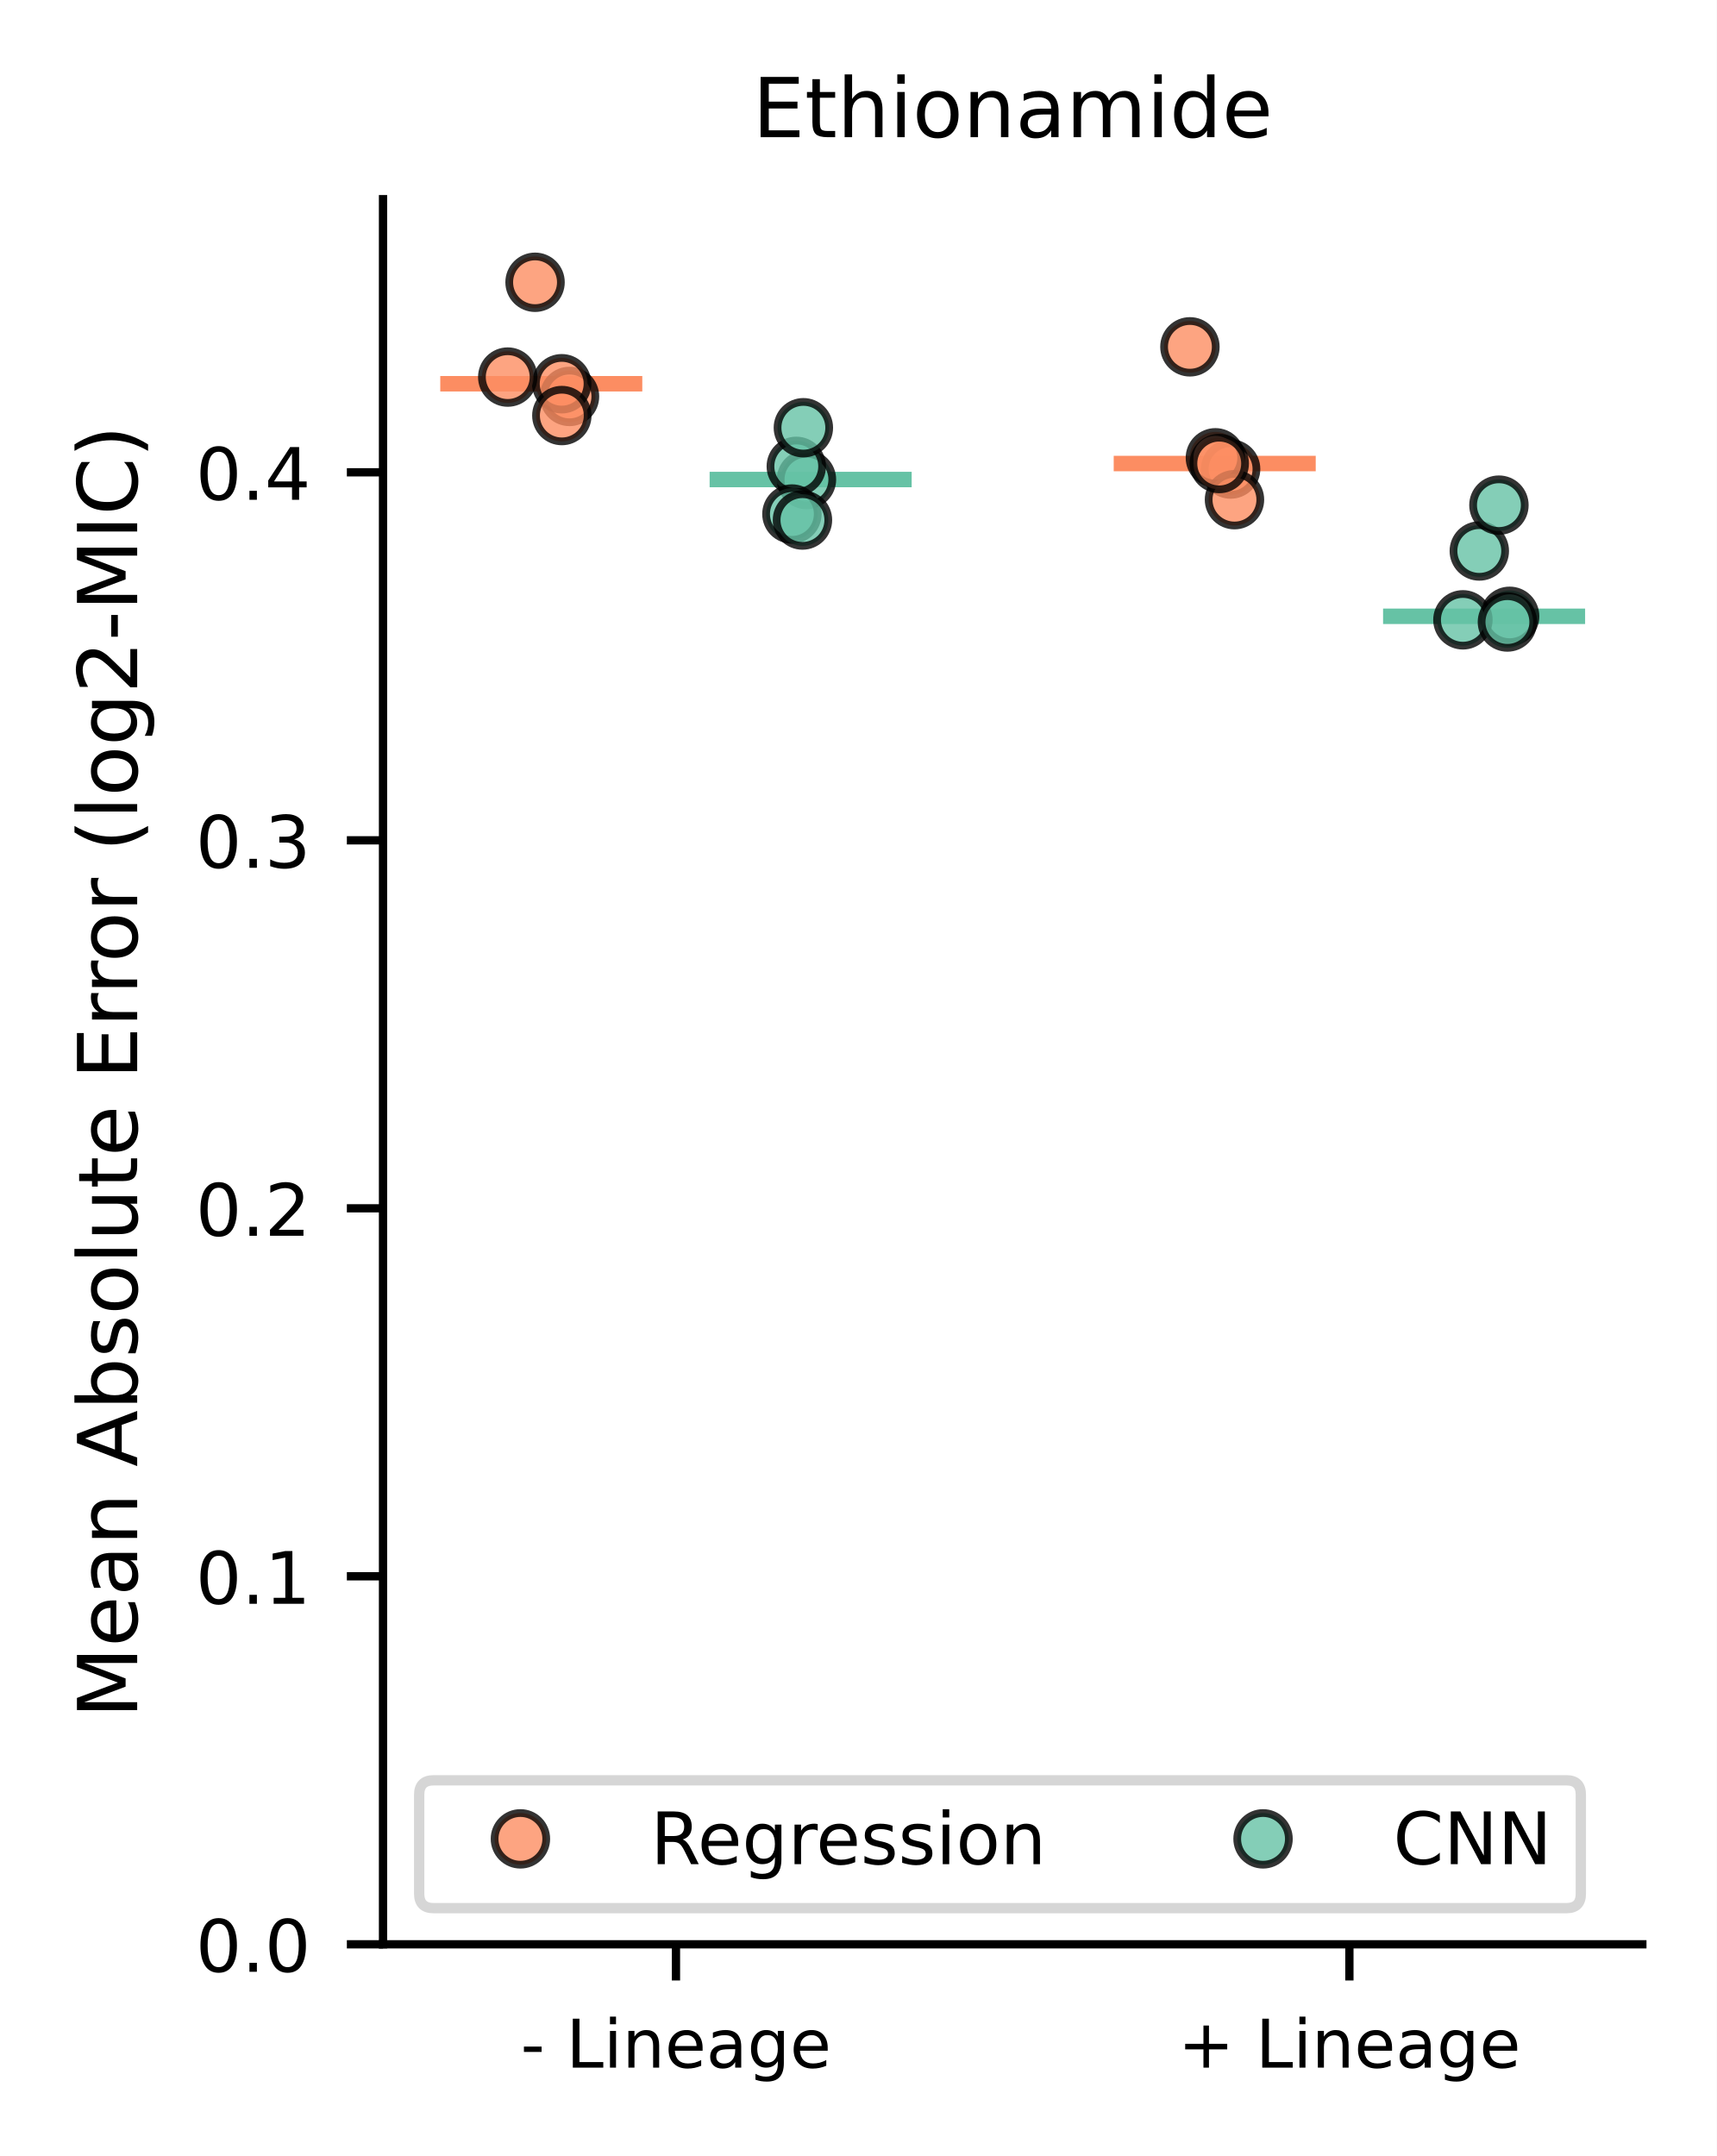
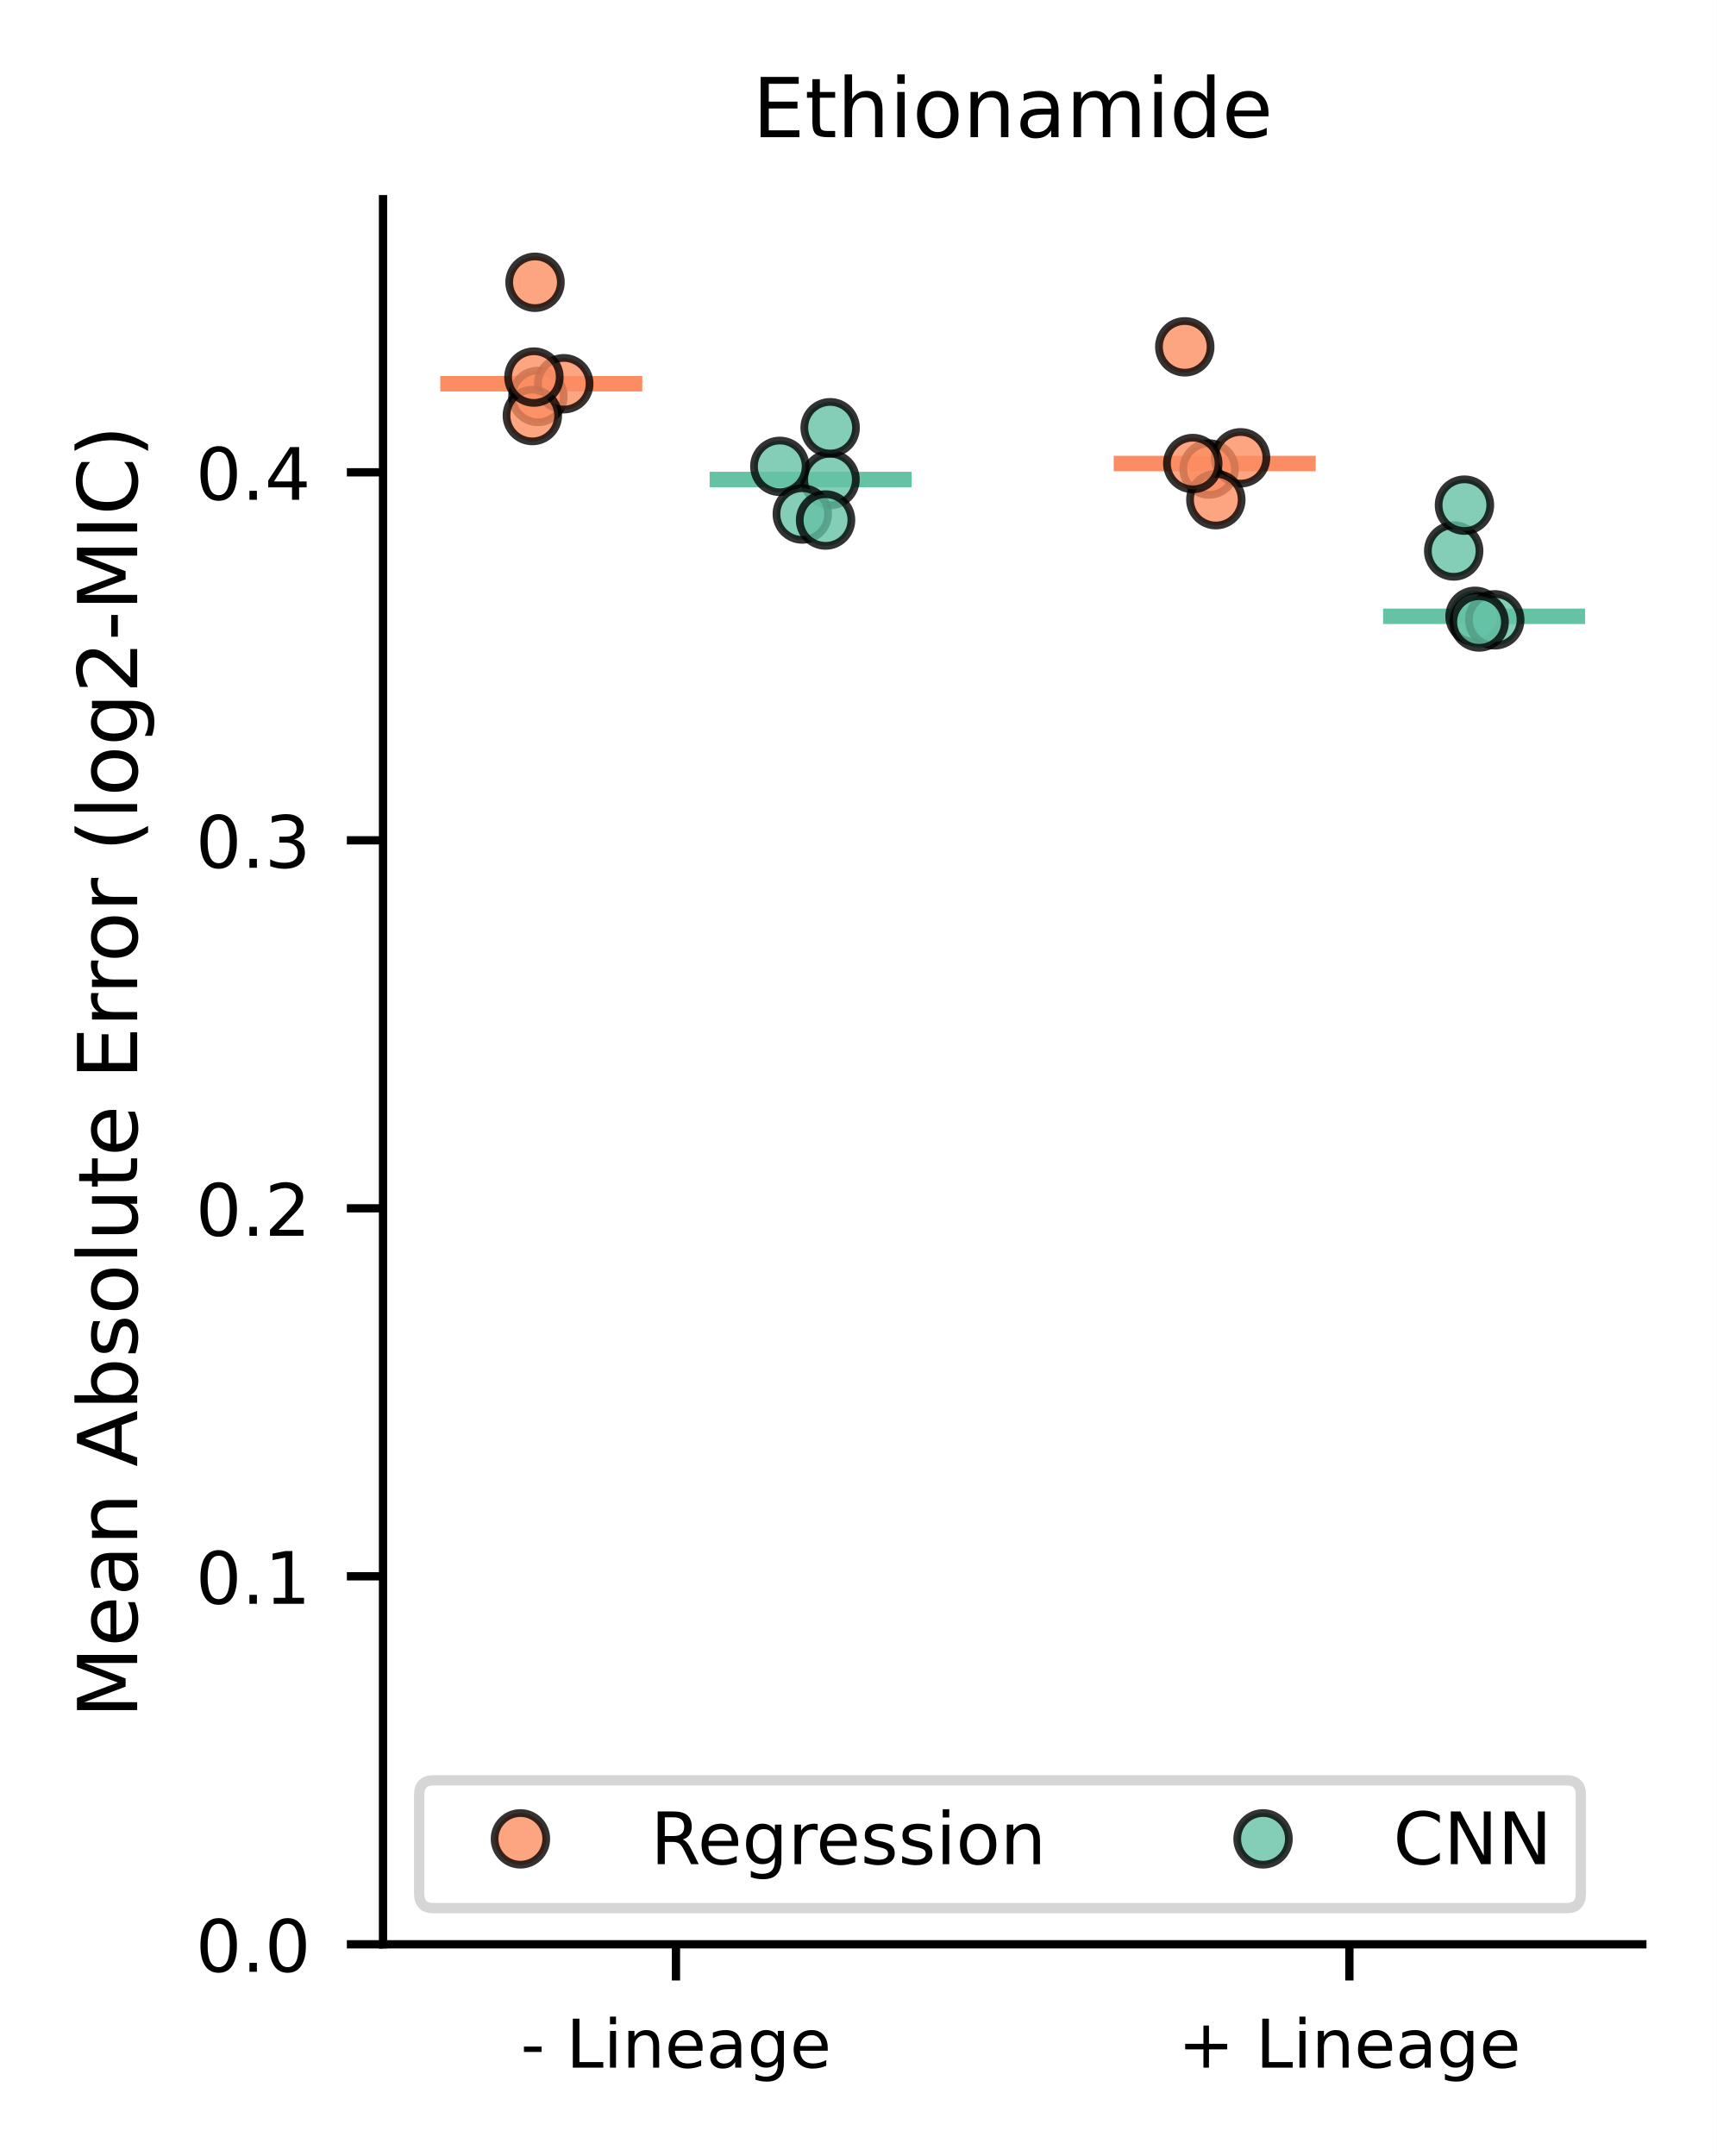
<svg xmlns="http://www.w3.org/2000/svg" xmlns:xlink="http://www.w3.org/1999/xlink" width="166.175pt" height="208.69pt" viewBox="0 0 166.175 208.69" version="1.1">
  <defs>
    <style type="text/css">*{stroke-linejoin: round; stroke-linecap: butt}</style>
  </defs>
  <g id="figure_1">
    <g id="patch_1">
      <path d="M 0 208.69  L 166.175 208.69  L 166.175 0  L 0 0  z " style="fill: #ffffff" />
    </g>
    <g id="axes_1">
      <g id="patch_2">
        <path d="M 37.075 188.199  L 158.975 188.199  L 158.975 19.279  L 37.075 19.279  z " style="fill: #ffffff" />
      </g>
      <g id="LineCollection_1">
-         <path d="M 42.616 37.144  L 62.172 37.144  " clip-path="url(#p88ec5705c5)" style="fill: none; stroke: #fc8d62; stroke-width: 1.5" />
+         <path d="M 42.616 37.144  L 62.172 37.144  " clip-path="url(#p0a6f04eceb)" style="fill: none; stroke: #fc8d62; stroke-width: 1.5" />
      </g>
      <g id="LineCollection_2">
-         <path d="M 68.69 46.416  L 88.247 46.416  " clip-path="url(#p88ec5705c5)" style="fill: none; stroke: #66c2a5; stroke-width: 1.5" />
+         <path d="M 68.69 46.416  L 88.247 46.416  " clip-path="url(#p0a6f04eceb)" style="fill: none; stroke: #66c2a5; stroke-width: 1.5" />
      </g>
      <g id="LineCollection_3">
-         <path d="M 107.803 44.867  L 127.359 44.867  " clip-path="url(#p88ec5705c5)" style="fill: none; stroke: #fc8d62; stroke-width: 1.5" />
+         <path d="M 107.803 44.867  L 127.359 44.867  " clip-path="url(#p0a6f04eceb)" style="fill: none; stroke: #fc8d62; stroke-width: 1.5" />
      </g>
      <g id="LineCollection_4">
-         <path d="M 133.878 59.656  L 153.434 59.656  " clip-path="url(#p88ec5705c5)" style="fill: none; stroke: #66c2a5; stroke-width: 1.5" />
+         <path d="M 133.878 59.656  L 153.434 59.656  " clip-path="url(#p0a6f04eceb)" style="fill: none; stroke: #66c2a5; stroke-width: 1.5" />
      </g>
      <g id="PathCollection_1">
        <defs>
-           <path id="C0_0_dec51e0573" d="M 0 2.5  C 0.663 2.5 1.299 2.237 1.768 1.768  C 2.237 1.299 2.5 0.663 2.5 -0  C 2.5 -0.663 2.237 -1.299 1.768 -1.768  C 1.299 -2.237 0.663 -2.5 0 -2.5  C -0.663 -2.5 -1.299 -2.237 -1.768 -1.768  C -2.237 -1.299 -2.5 -0.663 -2.5 0  C -2.5 0.663 -2.237 1.299 -1.768 1.768  C -1.299 2.237 -0.663 2.5 0 2.5  z " />
+           <path id="C0_0_e6c9bb8dd8" d="M 0 2.5  C 0.663 2.5 1.299 2.237 1.768 1.768  C 2.237 1.299 2.5 0.663 2.5 -0  C 2.5 -0.663 2.237 -1.299 1.768 -1.768  C 1.299 -2.237 0.663 -2.5 0 -2.5  C -0.663 -2.5 -1.299 -2.237 -1.768 -1.768  C -2.237 -1.299 -2.5 -0.663 -2.5 0  C -2.5 0.663 -2.237 1.299 -1.768 1.768  C -1.299 2.237 -0.663 2.5 0 2.5  z " />
        </defs>
-         <g clip-path="url(#p88ec5705c5)">
-           <use xlink:href="#C0_0_dec51e0573" x="55.126" y="38.373" style="fill: #fc8d62; fill-opacity: 0.8; stroke: #000000; stroke-opacity: 0.8; stroke-width: 0.75" />
-         </g>
-         <g clip-path="url(#p88ec5705c5)">
-           <use xlink:href="#C0_0_dec51e0573" x="54.372" y="37.144" style="fill: #fc8d62; fill-opacity: 0.8; stroke: #000000; stroke-opacity: 0.8; stroke-width: 0.75" />
-         </g>
-         <g clip-path="url(#p88ec5705c5)">
-           <use xlink:href="#C0_0_dec51e0573" x="54.385" y="40.223" style="fill: #fc8d62; fill-opacity: 0.8; stroke: #000000; stroke-opacity: 0.8; stroke-width: 0.75" />
-         </g>
-         <g clip-path="url(#p88ec5705c5)">
-           <use xlink:href="#C0_0_dec51e0573" x="49.148" y="36.5" style="fill: #fc8d62; fill-opacity: 0.8; stroke: #000000; stroke-opacity: 0.8; stroke-width: 0.75" />
-         </g>
-         <g clip-path="url(#p88ec5705c5)">
-           <use xlink:href="#C0_0_dec51e0573" x="51.792" y="27.323" style="fill: #fc8d62; fill-opacity: 0.8; stroke: #000000; stroke-opacity: 0.8; stroke-width: 0.75" />
+         <g clip-path="url(#p0a6f04eceb)">
+           <use xlink:href="#C0_0_e6c9bb8dd8" x="52.072" y="38.373" style="fill: #fc8d62; fill-opacity: 0.8; stroke: #000000; stroke-opacity: 0.8; stroke-width: 0.75" />
+         </g>
+         <g clip-path="url(#p0a6f04eceb)">
+           <use xlink:href="#C0_0_e6c9bb8dd8" x="54.57" y="37.144" style="fill: #fc8d62; fill-opacity: 0.8; stroke: #000000; stroke-opacity: 0.8; stroke-width: 0.75" />
+         </g>
+         <g clip-path="url(#p0a6f04eceb)">
+           <use xlink:href="#C0_0_e6c9bb8dd8" x="51.53" y="40.223" style="fill: #fc8d62; fill-opacity: 0.8; stroke: #000000; stroke-opacity: 0.8; stroke-width: 0.75" />
+         </g>
+         <g clip-path="url(#p0a6f04eceb)">
+           <use xlink:href="#C0_0_e6c9bb8dd8" x="51.682" y="36.5" style="fill: #fc8d62; fill-opacity: 0.8; stroke: #000000; stroke-opacity: 0.8; stroke-width: 0.75" />
+         </g>
+         <g clip-path="url(#p0a6f04eceb)">
+           <use xlink:href="#C0_0_e6c9bb8dd8" x="51.789" y="27.323" style="fill: #fc8d62; fill-opacity: 0.8; stroke: #000000; stroke-opacity: 0.8; stroke-width: 0.75" />
        </g>
      </g>
      <g id="PathCollection_2">
        <defs>
-           <path id="C1_0_6ed3f23fd0" d="M 0 2.5  C 0.663 2.5 1.299 2.237 1.768 1.768  C 2.237 1.299 2.5 0.663 2.5 -0  C 2.5 -0.663 2.237 -1.299 1.768 -1.768  C 1.299 -2.237 0.663 -2.5 0 -2.5  C -0.663 -2.5 -1.299 -2.237 -1.768 -1.768  C -2.237 -1.299 -2.5 -0.663 -2.5 0  C -2.5 0.663 -2.237 1.299 -1.768 1.768  C -1.299 2.237 -0.663 2.5 0 2.5  z " />
+           <path id="C1_0_d11c7b7dac" d="M 0 2.5  C 0.663 2.5 1.299 2.237 1.768 1.768  C 2.237 1.299 2.5 0.663 2.5 -0  C 2.5 -0.663 2.237 -1.299 1.768 -1.768  C 1.299 -2.237 0.663 -2.5 0 -2.5  C -0.663 -2.5 -1.299 -2.237 -1.768 -1.768  C -2.237 -1.299 -2.5 -0.663 -2.5 0  C -2.5 0.663 -2.237 1.299 -1.768 1.768  C -1.299 2.237 -0.663 2.5 0 2.5  z " />
        </defs>
-         <g clip-path="url(#p88ec5705c5)">
-           <use xlink:href="#C1_0_6ed3f23fd0" x="78.063" y="46.416" style="fill: #66c2a5; fill-opacity: 0.8; stroke: #000000; stroke-opacity: 0.8; stroke-width: 0.75" />
-         </g>
-         <g clip-path="url(#p88ec5705c5)">
-           <use xlink:href="#C1_0_6ed3f23fd0" x="77.079" y="45.142" style="fill: #66c2a5; fill-opacity: 0.8; stroke: #000000; stroke-opacity: 0.8; stroke-width: 0.75" />
-         </g>
-         <g clip-path="url(#p88ec5705c5)">
-           <use xlink:href="#C1_0_6ed3f23fd0" x="76.655" y="49.755" style="fill: #66c2a5; fill-opacity: 0.8; stroke: #000000; stroke-opacity: 0.8; stroke-width: 0.75" />
-         </g>
-         <g clip-path="url(#p88ec5705c5)">
-           <use xlink:href="#C1_0_6ed3f23fd0" x="77.676" y="50.336" style="fill: #66c2a5; fill-opacity: 0.8; stroke: #000000; stroke-opacity: 0.8; stroke-width: 0.75" />
-         </g>
-         <g clip-path="url(#p88ec5705c5)">
-           <use xlink:href="#C1_0_6ed3f23fd0" x="77.764" y="41.403" style="fill: #66c2a5; fill-opacity: 0.8; stroke: #000000; stroke-opacity: 0.8; stroke-width: 0.75" />
+         <g clip-path="url(#p0a6f04eceb)">
+           <use xlink:href="#C1_0_d11c7b7dac" x="80.344" y="46.416" style="fill: #66c2a5; fill-opacity: 0.8; stroke: #000000; stroke-opacity: 0.8; stroke-width: 0.75" />
+         </g>
+         <g clip-path="url(#p0a6f04eceb)">
+           <use xlink:href="#C1_0_d11c7b7dac" x="75.485" y="45.142" style="fill: #66c2a5; fill-opacity: 0.8; stroke: #000000; stroke-opacity: 0.8; stroke-width: 0.75" />
+         </g>
+         <g clip-path="url(#p0a6f04eceb)">
+           <use xlink:href="#C1_0_d11c7b7dac" x="77.659" y="49.755" style="fill: #66c2a5; fill-opacity: 0.8; stroke: #000000; stroke-opacity: 0.8; stroke-width: 0.75" />
+         </g>
+         <g clip-path="url(#p0a6f04eceb)">
+           <use xlink:href="#C1_0_d11c7b7dac" x="79.912" y="50.336" style="fill: #66c2a5; fill-opacity: 0.8; stroke: #000000; stroke-opacity: 0.8; stroke-width: 0.75" />
+         </g>
+         <g clip-path="url(#p0a6f04eceb)">
+           <use xlink:href="#C1_0_d11c7b7dac" x="80.355" y="41.403" style="fill: #66c2a5; fill-opacity: 0.8; stroke: #000000; stroke-opacity: 0.8; stroke-width: 0.75" />
        </g>
      </g>
      <g id="PathCollection_3">
        <defs>
-           <path id="C2_0_af81000875" d="M 0 2.5  C 0.663 2.5 1.299 2.237 1.768 1.768  C 2.237 1.299 2.5 0.663 2.5 -0  C 2.5 -0.663 2.237 -1.299 1.768 -1.768  C 1.299 -2.237 0.663 -2.5 0 -2.5  C -0.663 -2.5 -1.299 -2.237 -1.768 -1.768  C -2.237 -1.299 -2.5 -0.663 -2.5 0  C -2.5 0.663 -2.237 1.299 -1.768 1.768  C -1.299 2.237 -0.663 2.5 0 2.5  z " />
+           <path id="C2_0_ca2b16bc30" d="M 0 2.5  C 0.663 2.5 1.299 2.237 1.768 1.768  C 2.237 1.299 2.5 0.663 2.5 -0  C 2.5 -0.663 2.237 -1.299 1.768 -1.768  C 1.299 -2.237 0.663 -2.5 0 -2.5  C -0.663 -2.5 -1.299 -2.237 -1.768 -1.768  C -2.237 -1.299 -2.5 -0.663 -2.5 0  C -2.5 0.663 -2.237 1.299 -1.768 1.768  C -1.299 2.237 -0.663 2.5 0 2.5  z " />
        </defs>
-         <g clip-path="url(#p88ec5705c5)">
-           <use xlink:href="#C2_0_af81000875" x="119.12" y="45.401" style="fill: #fc8d62; fill-opacity: 0.8; stroke: #000000; stroke-opacity: 0.8; stroke-width: 0.75" />
-         </g>
-         <g clip-path="url(#p88ec5705c5)">
-           <use xlink:href="#C2_0_af81000875" x="117.646" y="44.313" style="fill: #fc8d62; fill-opacity: 0.8; stroke: #000000; stroke-opacity: 0.8; stroke-width: 0.75" />
-         </g>
-         <g clip-path="url(#p88ec5705c5)">
-           <use xlink:href="#C2_0_af81000875" x="119.494" y="48.366" style="fill: #fc8d62; fill-opacity: 0.8; stroke: #000000; stroke-opacity: 0.8; stroke-width: 0.75" />
-         </g>
-         <g clip-path="url(#p88ec5705c5)">
-           <use xlink:href="#C2_0_af81000875" x="118.019" y="44.867" style="fill: #fc8d62; fill-opacity: 0.8; stroke: #000000; stroke-opacity: 0.8; stroke-width: 0.75" />
-         </g>
-         <g clip-path="url(#p88ec5705c5)">
-           <use xlink:href="#C2_0_af81000875" x="115.181" y="33.572" style="fill: #fc8d62; fill-opacity: 0.8; stroke: #000000; stroke-opacity: 0.8; stroke-width: 0.75" />
+         <g clip-path="url(#p0a6f04eceb)">
+           <use xlink:href="#C2_0_ca2b16bc30" x="117.038" y="45.401" style="fill: #fc8d62; fill-opacity: 0.8; stroke: #000000; stroke-opacity: 0.8; stroke-width: 0.75" />
+         </g>
+         <g clip-path="url(#p0a6f04eceb)">
+           <use xlink:href="#C2_0_ca2b16bc30" x="120.083" y="44.313" style="fill: #fc8d62; fill-opacity: 0.8; stroke: #000000; stroke-opacity: 0.8; stroke-width: 0.75" />
+         </g>
+         <g clip-path="url(#p0a6f04eceb)">
+           <use xlink:href="#C2_0_ca2b16bc30" x="117.69" y="48.366" style="fill: #fc8d62; fill-opacity: 0.8; stroke: #000000; stroke-opacity: 0.8; stroke-width: 0.75" />
+         </g>
+         <g clip-path="url(#p0a6f04eceb)">
+           <use xlink:href="#C2_0_ca2b16bc30" x="115.456" y="44.867" style="fill: #fc8d62; fill-opacity: 0.8; stroke: #000000; stroke-opacity: 0.8; stroke-width: 0.75" />
+         </g>
+         <g clip-path="url(#p0a6f04eceb)">
+           <use xlink:href="#C2_0_ca2b16bc30" x="114.683" y="33.572" style="fill: #fc8d62; fill-opacity: 0.8; stroke: #000000; stroke-opacity: 0.8; stroke-width: 0.75" />
        </g>
      </g>
      <g id="PathCollection_4">
        <defs>
-           <path id="C3_0_5f9227e052" d="M 0 2.5  C 0.663 2.5 1.299 2.237 1.768 1.768  C 2.237 1.299 2.5 0.663 2.5 -0  C 2.5 -0.663 2.237 -1.299 1.768 -1.768  C 1.299 -2.237 0.663 -2.5 0 -2.5  C -0.663 -2.5 -1.299 -2.237 -1.768 -1.768  C -2.237 -1.299 -2.5 -0.663 -2.5 0  C -2.5 0.663 -2.237 1.299 -1.768 1.768  C -1.299 2.237 -0.663 2.5 0 2.5  z " />
+           <path id="C3_0_770fdc0ca7" d="M 0 2.5  C 0.663 2.5 1.299 2.237 1.768 1.768  C 2.237 1.299 2.5 0.663 2.5 -0  C 2.5 -0.663 2.237 -1.299 1.768 -1.768  C 1.299 -2.237 0.663 -2.5 0 -2.5  C -0.663 -2.5 -1.299 -2.237 -1.768 -1.768  C -2.237 -1.299 -2.5 -0.663 -2.5 0  C -2.5 0.663 -2.237 1.299 -1.768 1.768  C -1.299 2.237 -0.663 2.5 0 2.5  z " />
        </defs>
-         <g clip-path="url(#p88ec5705c5)">
-           <use xlink:href="#C3_0_5f9227e052" x="146.13" y="59.656" style="fill: #66c2a5; fill-opacity: 0.8; stroke: #000000; stroke-opacity: 0.8; stroke-width: 0.75" />
-         </g>
-         <g clip-path="url(#p88ec5705c5)">
-           <use xlink:href="#C3_0_5f9227e052" x="143.193" y="53.332" style="fill: #66c2a5; fill-opacity: 0.8; stroke: #000000; stroke-opacity: 0.8; stroke-width: 0.75" />
-         </g>
-         <g clip-path="url(#p88ec5705c5)">
-           <use xlink:href="#C3_0_5f9227e052" x="141.605" y="59.997" style="fill: #66c2a5; fill-opacity: 0.8; stroke: #000000; stroke-opacity: 0.8; stroke-width: 0.75" />
-         </g>
-         <g clip-path="url(#p88ec5705c5)">
-           <use xlink:href="#C3_0_5f9227e052" x="145.913" y="60.207" style="fill: #66c2a5; fill-opacity: 0.8; stroke: #000000; stroke-opacity: 0.8; stroke-width: 0.75" />
-         </g>
-         <g clip-path="url(#p88ec5705c5)">
-           <use xlink:href="#C3_0_5f9227e052" x="145.092" y="48.896" style="fill: #66c2a5; fill-opacity: 0.8; stroke: #000000; stroke-opacity: 0.8; stroke-width: 0.75" />
+         <g clip-path="url(#p0a6f04eceb)">
+           <use xlink:href="#C3_0_770fdc0ca7" x="142.78" y="59.656" style="fill: #66c2a5; fill-opacity: 0.8; stroke: #000000; stroke-opacity: 0.8; stroke-width: 0.75" />
+         </g>
+         <g clip-path="url(#p0a6f04eceb)">
+           <use xlink:href="#C3_0_770fdc0ca7" x="140.713" y="53.332" style="fill: #66c2a5; fill-opacity: 0.8; stroke: #000000; stroke-opacity: 0.8; stroke-width: 0.75" />
+         </g>
+         <g clip-path="url(#p0a6f04eceb)">
+           <use xlink:href="#C3_0_770fdc0ca7" x="144.688" y="59.997" style="fill: #66c2a5; fill-opacity: 0.8; stroke: #000000; stroke-opacity: 0.8; stroke-width: 0.75" />
+         </g>
+         <g clip-path="url(#p0a6f04eceb)">
+           <use xlink:href="#C3_0_770fdc0ca7" x="143.175" y="60.207" style="fill: #66c2a5; fill-opacity: 0.8; stroke: #000000; stroke-opacity: 0.8; stroke-width: 0.75" />
+         </g>
+         <g clip-path="url(#p0a6f04eceb)">
+           <use xlink:href="#C3_0_770fdc0ca7" x="141.754" y="48.896" style="fill: #66c2a5; fill-opacity: 0.8; stroke: #000000; stroke-opacity: 0.8; stroke-width: 0.75" />
        </g>
      </g>
      <g id="line2d_1" />
      <g id="line2d_2" />
      <g id="matplotlib.axis_1">
        <g id="xtick_1">
          <g id="line2d_3">
            <defs>
-               <path id="me03602fc39" d="M 0 0  L 0 3.5  " style="stroke: #000000; stroke-width: 0.8" />
-             </defs>
-             <g>
-               <use xlink:href="#me03602fc39" x="65.431" y="188.199" style="stroke: #000000; stroke-width: 0.8" />
+               <path id="m0fa8bf2fff" d="M 0 0  L 0 3.5  " style="stroke: #000000; stroke-width: 0.8" />
+             </defs>
+             <g>
+               <use xlink:href="#m0fa8bf2fff" x="65.431" y="188.199" style="stroke: #000000; stroke-width: 0.8" />
            </g>
          </g>
          <g id="text_1">
            <g transform="translate(50.39782 200.1377) scale(0.065 -0.065)">
              <defs>
                <path id="DejaVuSans-2d" d="M 313 2009  L 1997 2009  L 1997 1497  L 313 1497  L 313 2009  z " transform="scale(0.015625)" />
                <path id="DejaVuSans-20" transform="scale(0.015625)" />
                <path id="DejaVuSans-4c" d="M 628 4666  L 1259 4666  L 1259 531  L 3531 531  L 3531 0  L 628 0  L 628 4666  z " transform="scale(0.015625)" />
                <path id="DejaVuSans-69" d="M 603 3500  L 1178 3500  L 1178 0  L 603 0  L 603 3500  z M 603 4863  L 1178 4863  L 1178 4134  L 603 4134  L 603 4863  z " transform="scale(0.015625)" />
                <path id="DejaVuSans-6e" d="M 3513 2113  L 3513 0  L 2938 0  L 2938 2094  Q 2938 2591 2744 2837  Q 2550 3084 2163 3084  Q 1697 3084 1428 2787  Q 1159 2491 1159 1978  L 1159 0  L 581 0  L 581 3500  L 1159 3500  L 1159 2956  Q 1366 3272 1645 3428  Q 1925 3584 2291 3584  Q 2894 3584 3203 3211  Q 3513 2838 3513 2113  z " transform="scale(0.015625)" />
                <path id="DejaVuSans-65" d="M 3597 1894  L 3597 1613  L 953 1613  Q 991 1019 1311 708  Q 1631 397 2203 397  Q 2534 397 2845 478  Q 3156 559 3463 722  L 3463 178  Q 3153 47 2828 -22  Q 2503 -91 2169 -91  Q 1331 -91 842 396  Q 353 884 353 1716  Q 353 2575 817 3079  Q 1281 3584 2069 3584  Q 2775 3584 3186 3129  Q 3597 2675 3597 1894  z M 3022 2063  Q 3016 2534 2758 2815  Q 2500 3097 2075 3097  Q 1594 3097 1305 2825  Q 1016 2553 972 2059  L 3022 2063  z " transform="scale(0.015625)" />
                <path id="DejaVuSans-61" d="M 2194 1759  Q 1497 1759 1228 1600  Q 959 1441 959 1056  Q 959 750 1161 570  Q 1363 391 1709 391  Q 2188 391 2477 730  Q 2766 1069 2766 1631  L 2766 1759  L 2194 1759  z M 3341 1997  L 3341 0  L 2766 0  L 2766 531  Q 2569 213 2275 61  Q 1981 -91 1556 -91  Q 1019 -91 701 211  Q 384 513 384 1019  Q 384 1609 779 1909  Q 1175 2209 1959 2209  L 2766 2209  L 2766 2266  Q 2766 2663 2505 2880  Q 2244 3097 1772 3097  Q 1472 3097 1187 3025  Q 903 2953 641 2809  L 641 3341  Q 956 3463 1253 3523  Q 1550 3584 1831 3584  Q 2591 3584 2966 3190  Q 3341 2797 3341 1997  z " transform="scale(0.015625)" />
                <path id="DejaVuSans-67" d="M 2906 1791  Q 2906 2416 2648 2759  Q 2391 3103 1925 3103  Q 1463 3103 1205 2759  Q 947 2416 947 1791  Q 947 1169 1205 825  Q 1463 481 1925 481  Q 2391 481 2648 825  Q 2906 1169 2906 1791  z M 3481 434  Q 3481 -459 3084 -895  Q 2688 -1331 1869 -1331  Q 1566 -1331 1297 -1286  Q 1028 -1241 775 -1147  L 775 -588  Q 1028 -725 1275 -790  Q 1522 -856 1778 -856  Q 2344 -856 2625 -561  Q 2906 -266 2906 331  L 2906 616  Q 2728 306 2450 153  Q 2172 0 1784 0  Q 1141 0 747 490  Q 353 981 353 1791  Q 353 2603 747 3093  Q 1141 3584 1784 3584  Q 2172 3584 2450 3431  Q 2728 3278 2906 2969  L 2906 3500  L 3481 3500  L 3481 434  z " transform="scale(0.015625)" />
              </defs>
              <use xlink:href="#DejaVuSans-2d" />
              <use xlink:href="#DejaVuSans-20" x="36.084" />
              <use xlink:href="#DejaVuSans-4c" x="67.871" />
              <use xlink:href="#DejaVuSans-69" x="123.584" />
              <use xlink:href="#DejaVuSans-6e" x="151.367" />
              <use xlink:href="#DejaVuSans-65" x="214.746" />
              <use xlink:href="#DejaVuSans-61" x="276.27" />
              <use xlink:href="#DejaVuSans-67" x="337.549" />
              <use xlink:href="#DejaVuSans-65" x="401.025" />
            </g>
          </g>
        </g>
        <g id="xtick_2">
          <g id="line2d_4">
            <g>
-               <use xlink:href="#me03602fc39" x="130.618" y="188.199" style="stroke: #000000; stroke-width: 0.8" />
+               <use xlink:href="#m0fa8bf2fff" x="130.618" y="188.199" style="stroke: #000000; stroke-width: 0.8" />
            </g>
          </g>
          <g id="text_2">
            <g transform="translate(114.0341 200.1377) scale(0.065 -0.065)">
              <defs>
                <path id="DejaVuSans-2b" d="M 2944 4013  L 2944 2272  L 4684 2272  L 4684 1741  L 2944 1741  L 2944 0  L 2419 0  L 2419 1741  L 678 1741  L 678 2272  L 2419 2272  L 2419 4013  L 2944 4013  z " transform="scale(0.015625)" />
              </defs>
              <use xlink:href="#DejaVuSans-2b" />
              <use xlink:href="#DejaVuSans-20" x="83.789" />
              <use xlink:href="#DejaVuSans-4c" x="115.576" />
              <use xlink:href="#DejaVuSans-69" x="171.289" />
              <use xlink:href="#DejaVuSans-6e" x="199.072" />
              <use xlink:href="#DejaVuSans-65" x="262.451" />
              <use xlink:href="#DejaVuSans-61" x="323.975" />
              <use xlink:href="#DejaVuSans-67" x="385.254" />
              <use xlink:href="#DejaVuSans-65" x="448.73" />
            </g>
          </g>
        </g>
      </g>
      <g id="matplotlib.axis_2">
        <g id="ytick_1">
          <g id="line2d_5">
            <defs>
-               <path id="m08deaa8f75" d="M 0 0  L -3.5 0  " style="stroke: #000000; stroke-width: 0.8" />
-             </defs>
-             <g>
-               <use xlink:href="#m08deaa8f75" x="37.075" y="188.199" style="stroke: #000000; stroke-width: 0.8" />
+               <path id="m2bf256cc57" d="M 0 0  L -3.5 0  " style="stroke: #000000; stroke-width: 0.8" />
+             </defs>
+             <g>
+               <use xlink:href="#m2bf256cc57" x="37.075" y="188.199" style="stroke: #000000; stroke-width: 0.8" />
            </g>
          </g>
          <g id="text_3">
            <g transform="translate(18.9425 190.8582) scale(0.07 -0.07)">
              <defs>
                <path id="DejaVuSans-30" d="M 2034 4250  Q 1547 4250 1301 3770  Q 1056 3291 1056 2328  Q 1056 1369 1301 889  Q 1547 409 2034 409  Q 2525 409 2770 889  Q 3016 1369 3016 2328  Q 3016 3291 2770 3770  Q 2525 4250 2034 4250  z M 2034 4750  Q 2819 4750 3233 4129  Q 3647 3509 3647 2328  Q 3647 1150 3233 529  Q 2819 -91 2034 -91  Q 1250 -91 836 529  Q 422 1150 422 2328  Q 422 3509 836 4129  Q 1250 4750 2034 4750  z " transform="scale(0.015625)" />
                <path id="DejaVuSans-2e" d="M 684 794  L 1344 794  L 1344 0  L 684 0  L 684 794  z " transform="scale(0.015625)" />
              </defs>
              <use xlink:href="#DejaVuSans-30" />
              <use xlink:href="#DejaVuSans-2e" x="63.623" />
              <use xlink:href="#DejaVuSans-30" x="95.41" />
            </g>
          </g>
        </g>
        <g id="ytick_2">
          <g id="line2d_6">
            <g>
-               <use xlink:href="#m08deaa8f75" x="37.075" y="152.578" style="stroke: #000000; stroke-width: 0.8" />
+               <use xlink:href="#m2bf256cc57" x="37.075" y="152.578" style="stroke: #000000; stroke-width: 0.8" />
            </g>
          </g>
          <g id="text_4">
            <g transform="translate(18.9425 155.2379) scale(0.07 -0.07)">
              <defs>
                <path id="DejaVuSans-31" d="M 794 531  L 1825 531  L 1825 4091  L 703 3866  L 703 4441  L 1819 4666  L 2450 4666  L 2450 531  L 3481 531  L 3481 0  L 794 0  L 794 531  z " transform="scale(0.015625)" />
              </defs>
              <use xlink:href="#DejaVuSans-30" />
              <use xlink:href="#DejaVuSans-2e" x="63.623" />
              <use xlink:href="#DejaVuSans-31" x="95.41" />
            </g>
          </g>
        </g>
        <g id="ytick_3">
          <g id="line2d_7">
            <g>
-               <use xlink:href="#m08deaa8f75" x="37.075" y="116.958" style="stroke: #000000; stroke-width: 0.8" />
+               <use xlink:href="#m2bf256cc57" x="37.075" y="116.958" style="stroke: #000000; stroke-width: 0.8" />
            </g>
          </g>
          <g id="text_5">
            <g transform="translate(18.9425 119.6176) scale(0.07 -0.07)">
              <defs>
                <path id="DejaVuSans-32" d="M 1228 531  L 3431 531  L 3431 0  L 469 0  L 469 531  Q 828 903 1448 1529  Q 2069 2156 2228 2338  Q 2531 2678 2651 2914  Q 2772 3150 2772 3378  Q 2772 3750 2511 3984  Q 2250 4219 1831 4219  Q 1534 4219 1204 4116  Q 875 4013 500 3803  L 500 4441  Q 881 4594 1212 4672  Q 1544 4750 1819 4750  Q 2544 4750 2975 4387  Q 3406 4025 3406 3419  Q 3406 3131 3298 2873  Q 3191 2616 2906 2266  Q 2828 2175 2409 1742  Q 1991 1309 1228 531  z " transform="scale(0.015625)" />
              </defs>
              <use xlink:href="#DejaVuSans-30" />
              <use xlink:href="#DejaVuSans-2e" x="63.623" />
              <use xlink:href="#DejaVuSans-32" x="95.41" />
            </g>
          </g>
        </g>
        <g id="ytick_4">
          <g id="line2d_8">
            <g>
-               <use xlink:href="#m08deaa8f75" x="37.075" y="81.338" style="stroke: #000000; stroke-width: 0.8" />
+               <use xlink:href="#m2bf256cc57" x="37.075" y="81.338" style="stroke: #000000; stroke-width: 0.8" />
            </g>
          </g>
          <g id="text_6">
            <g transform="translate(18.9425 83.99735) scale(0.07 -0.07)">
              <defs>
                <path id="DejaVuSans-33" d="M 2597 2516  Q 3050 2419 3304 2112  Q 3559 1806 3559 1356  Q 3559 666 3084 287  Q 2609 -91 1734 -91  Q 1441 -91 1130 -33  Q 819 25 488 141  L 488 750  Q 750 597 1062 519  Q 1375 441 1716 441  Q 2309 441 2620 675  Q 2931 909 2931 1356  Q 2931 1769 2642 2001  Q 2353 2234 1838 2234  L 1294 2234  L 1294 2753  L 1863 2753  Q 2328 2753 2575 2939  Q 2822 3125 2822 3475  Q 2822 3834 2567 4026  Q 2313 4219 1838 4219  Q 1578 4219 1281 4162  Q 984 4106 628 3988  L 628 4550  Q 988 4650 1302 4700  Q 1616 4750 1894 4750  Q 2613 4750 3031 4423  Q 3450 4097 3450 3541  Q 3450 3153 3228 2886  Q 3006 2619 2597 2516  z " transform="scale(0.015625)" />
              </defs>
              <use xlink:href="#DejaVuSans-30" />
              <use xlink:href="#DejaVuSans-2e" x="63.623" />
              <use xlink:href="#DejaVuSans-33" x="95.41" />
            </g>
          </g>
        </g>
        <g id="ytick_5">
          <g id="line2d_9">
            <g>
-               <use xlink:href="#m08deaa8f75" x="37.075" y="45.718" style="stroke: #000000; stroke-width: 0.8" />
+               <use xlink:href="#m2bf256cc57" x="37.075" y="45.718" style="stroke: #000000; stroke-width: 0.8" />
            </g>
          </g>
          <g id="text_7">
            <g transform="translate(18.9425 48.37707) scale(0.07 -0.07)">
              <defs>
                <path id="DejaVuSans-34" d="M 2419 4116  L 825 1625  L 2419 1625  L 2419 4116  z M 2253 4666  L 3047 4666  L 3047 1625  L 3713 1625  L 3713 1100  L 3047 1100  L 3047 0  L 2419 0  L 2419 1100  L 313 1100  L 313 1709  L 2253 4666  z " transform="scale(0.015625)" />
              </defs>
              <use xlink:href="#DejaVuSans-30" />
              <use xlink:href="#DejaVuSans-2e" x="63.623" />
              <use xlink:href="#DejaVuSans-34" x="95.41" />
            </g>
          </g>
        </g>
        <g id="text_8">
          <g transform="translate(13.27875 166.3137) rotate(-90) scale(0.08 -0.08)">
            <defs>
              <path id="DejaVuSans-4d" d="M 628 4666  L 1569 4666  L 2759 1491  L 3956 4666  L 4897 4666  L 4897 0  L 4281 0  L 4281 4097  L 3078 897  L 2444 897  L 1241 4097  L 1241 0  L 628 0  L 628 4666  z " transform="scale(0.015625)" />
              <path id="DejaVuSans-41" d="M 2188 4044  L 1331 1722  L 3047 1722  L 2188 4044  z M 1831 4666  L 2547 4666  L 4325 0  L 3669 0  L 3244 1197  L 1141 1197  L 716 0  L 50 0  L 1831 4666  z " transform="scale(0.015625)" />
              <path id="DejaVuSans-62" d="M 3116 1747  Q 3116 2381 2855 2742  Q 2594 3103 2138 3103  Q 1681 3103 1420 2742  Q 1159 2381 1159 1747  Q 1159 1113 1420 752  Q 1681 391 2138 391  Q 2594 391 2855 752  Q 3116 1113 3116 1747  z M 1159 2969  Q 1341 3281 1617 3432  Q 1894 3584 2278 3584  Q 2916 3584 3314 3078  Q 3713 2572 3713 1747  Q 3713 922 3314 415  Q 2916 -91 2278 -91  Q 1894 -91 1617 61  Q 1341 213 1159 525  L 1159 0  L 581 0  L 581 4863  L 1159 4863  L 1159 2969  z " transform="scale(0.015625)" />
              <path id="DejaVuSans-73" d="M 2834 3397  L 2834 2853  Q 2591 2978 2328 3040  Q 2066 3103 1784 3103  Q 1356 3103 1142 2972  Q 928 2841 928 2578  Q 928 2378 1081 2264  Q 1234 2150 1697 2047  L 1894 2003  Q 2506 1872 2764 1633  Q 3022 1394 3022 966  Q 3022 478 2636 193  Q 2250 -91 1575 -91  Q 1294 -91 989 -36  Q 684 19 347 128  L 347 722  Q 666 556 975 473  Q 1284 391 1588 391  Q 1994 391 2212 530  Q 2431 669 2431 922  Q 2431 1156 2273 1281  Q 2116 1406 1581 1522  L 1381 1569  Q 847 1681 609 1914  Q 372 2147 372 2553  Q 372 3047 722 3315  Q 1072 3584 1716 3584  Q 2034 3584 2315 3537  Q 2597 3491 2834 3397  z " transform="scale(0.015625)" />
              <path id="DejaVuSans-6f" d="M 1959 3097  Q 1497 3097 1228 2736  Q 959 2375 959 1747  Q 959 1119 1226 758  Q 1494 397 1959 397  Q 2419 397 2687 759  Q 2956 1122 2956 1747  Q 2956 2369 2687 2733  Q 2419 3097 1959 3097  z M 1959 3584  Q 2709 3584 3137 3096  Q 3566 2609 3566 1747  Q 3566 888 3137 398  Q 2709 -91 1959 -91  Q 1206 -91 779 398  Q 353 888 353 1747  Q 353 2609 779 3096  Q 1206 3584 1959 3584  z " transform="scale(0.015625)" />
              <path id="DejaVuSans-6c" d="M 603 4863  L 1178 4863  L 1178 0  L 603 0  L 603 4863  z " transform="scale(0.015625)" />
              <path id="DejaVuSans-75" d="M 544 1381  L 544 3500  L 1119 3500  L 1119 1403  Q 1119 906 1312 657  Q 1506 409 1894 409  Q 2359 409 2629 706  Q 2900 1003 2900 1516  L 2900 3500  L 3475 3500  L 3475 0  L 2900 0  L 2900 538  Q 2691 219 2414 64  Q 2138 -91 1772 -91  Q 1169 -91 856 284  Q 544 659 544 1381  z M 1991 3584  L 1991 3584  z " transform="scale(0.015625)" />
              <path id="DejaVuSans-74" d="M 1172 4494  L 1172 3500  L 2356 3500  L 2356 3053  L 1172 3053  L 1172 1153  Q 1172 725 1289 603  Q 1406 481 1766 481  L 2356 481  L 2356 0  L 1766 0  Q 1100 0 847 248  Q 594 497 594 1153  L 594 3053  L 172 3053  L 172 3500  L 594 3500  L 594 4494  L 1172 4494  z " transform="scale(0.015625)" />
              <path id="DejaVuSans-45" d="M 628 4666  L 3578 4666  L 3578 4134  L 1259 4134  L 1259 2753  L 3481 2753  L 3481 2222  L 1259 2222  L 1259 531  L 3634 531  L 3634 0  L 628 0  L 628 4666  z " transform="scale(0.015625)" />
              <path id="DejaVuSans-72" d="M 2631 2963  Q 2534 3019 2420 3045  Q 2306 3072 2169 3072  Q 1681 3072 1420 2755  Q 1159 2438 1159 1844  L 1159 0  L 581 0  L 581 3500  L 1159 3500  L 1159 2956  Q 1341 3275 1631 3429  Q 1922 3584 2338 3584  Q 2397 3584 2469 3576  Q 2541 3569 2628 3553  L 2631 2963  z " transform="scale(0.015625)" />
              <path id="DejaVuSans-28" d="M 1984 4856  Q 1566 4138 1362 3434  Q 1159 2731 1159 2009  Q 1159 1288 1364 580  Q 1569 -128 1984 -844  L 1484 -844  Q 1016 -109 783 600  Q 550 1309 550 2009  Q 550 2706 781 3412  Q 1013 4119 1484 4856  L 1984 4856  z " transform="scale(0.015625)" />
              <path id="DejaVuSans-49" d="M 628 4666  L 1259 4666  L 1259 0  L 628 0  L 628 4666  z " transform="scale(0.015625)" />
              <path id="DejaVuSans-43" d="M 4122 4306  L 4122 3641  Q 3803 3938 3442 4084  Q 3081 4231 2675 4231  Q 1875 4231 1450 3742  Q 1025 3253 1025 2328  Q 1025 1406 1450 917  Q 1875 428 2675 428  Q 3081 428 3442 575  Q 3803 722 4122 1019  L 4122 359  Q 3791 134 3420 21  Q 3050 -91 2638 -91  Q 1578 -91 968 557  Q 359 1206 359 2328  Q 359 3453 968 4101  Q 1578 4750 2638 4750  Q 3056 4750 3426 4639  Q 3797 4528 4122 4306  z " transform="scale(0.015625)" />
              <path id="DejaVuSans-29" d="M 513 4856  L 1013 4856  Q 1481 4119 1714 3412  Q 1947 2706 1947 2009  Q 1947 1309 1714 600  Q 1481 -109 1013 -844  L 513 -844  Q 928 -128 1133 580  Q 1338 1288 1338 2009  Q 1338 2731 1133 3434  Q 928 4138 513 4856  z " transform="scale(0.015625)" />
            </defs>
            <use xlink:href="#DejaVuSans-4d" />
            <use xlink:href="#DejaVuSans-65" x="86.279" />
            <use xlink:href="#DejaVuSans-61" x="147.803" />
            <use xlink:href="#DejaVuSans-6e" x="209.082" />
            <use xlink:href="#DejaVuSans-20" x="272.461" />
            <use xlink:href="#DejaVuSans-41" x="304.248" />
            <use xlink:href="#DejaVuSans-62" x="372.656" />
            <use xlink:href="#DejaVuSans-73" x="436.133" />
            <use xlink:href="#DejaVuSans-6f" x="488.232" />
            <use xlink:href="#DejaVuSans-6c" x="549.414" />
            <use xlink:href="#DejaVuSans-75" x="577.197" />
            <use xlink:href="#DejaVuSans-74" x="640.576" />
            <use xlink:href="#DejaVuSans-65" x="679.785" />
            <use xlink:href="#DejaVuSans-20" x="741.309" />
            <use xlink:href="#DejaVuSans-45" x="773.096" />
            <use xlink:href="#DejaVuSans-72" x="836.279" />
            <use xlink:href="#DejaVuSans-72" x="875.643" />
            <use xlink:href="#DejaVuSans-6f" x="914.506" />
            <use xlink:href="#DejaVuSans-72" x="975.688" />
            <use xlink:href="#DejaVuSans-20" x="1016.801" />
            <use xlink:href="#DejaVuSans-28" x="1048.588" />
            <use xlink:href="#DejaVuSans-6c" x="1087.602" />
            <use xlink:href="#DejaVuSans-6f" x="1115.385" />
            <use xlink:href="#DejaVuSans-67" x="1176.566" />
            <use xlink:href="#DejaVuSans-32" x="1240.043" />
            <use xlink:href="#DejaVuSans-2d" x="1303.666" />
            <use xlink:href="#DejaVuSans-4d" x="1339.75" />
            <use xlink:href="#DejaVuSans-49" x="1426.029" />
            <use xlink:href="#DejaVuSans-43" x="1455.521" />
            <use xlink:href="#DejaVuSans-29" x="1525.346" />
          </g>
        </g>
      </g>
      <g id="patch_3">
        <path d="M 37.075 188.199  L 37.075 19.279  " style="fill: none; stroke: #000000; stroke-width: 0.8; stroke-linejoin: miter; stroke-linecap: square" />
      </g>
      <g id="patch_4">
        <path d="M 37.075 188.199  L 158.975 188.199  " style="fill: none; stroke: #000000; stroke-width: 0.8; stroke-linejoin: miter; stroke-linecap: square" />
      </g>
      <g id="text_9">
        <g transform="translate(72.84094 13.27875) scale(0.08 -0.08)">
          <defs>
            <path id="DejaVuSans-68" d="M 3513 2113  L 3513 0  L 2938 0  L 2938 2094  Q 2938 2591 2744 2837  Q 2550 3084 2163 3084  Q 1697 3084 1428 2787  Q 1159 2491 1159 1978  L 1159 0  L 581 0  L 581 4863  L 1159 4863  L 1159 2956  Q 1366 3272 1645 3428  Q 1925 3584 2291 3584  Q 2894 3584 3203 3211  Q 3513 2838 3513 2113  z " transform="scale(0.015625)" />
            <path id="DejaVuSans-6d" d="M 3328 2828  Q 3544 3216 3844 3400  Q 4144 3584 4550 3584  Q 5097 3584 5394 3201  Q 5691 2819 5691 2113  L 5691 0  L 5113 0  L 5113 2094  Q 5113 2597 4934 2840  Q 4756 3084 4391 3084  Q 3944 3084 3684 2787  Q 3425 2491 3425 1978  L 3425 0  L 2847 0  L 2847 2094  Q 2847 2600 2669 2842  Q 2491 3084 2119 3084  Q 1678 3084 1418 2786  Q 1159 2488 1159 1978  L 1159 0  L 581 0  L 581 3500  L 1159 3500  L 1159 2956  Q 1356 3278 1631 3431  Q 1906 3584 2284 3584  Q 2666 3584 2933 3390  Q 3200 3197 3328 2828  z " transform="scale(0.015625)" />
            <path id="DejaVuSans-64" d="M 2906 2969  L 2906 4863  L 3481 4863  L 3481 0  L 2906 0  L 2906 525  Q 2725 213 2448 61  Q 2172 -91 1784 -91  Q 1150 -91 751 415  Q 353 922 353 1747  Q 353 2572 751 3078  Q 1150 3584 1784 3584  Q 2172 3584 2448 3432  Q 2725 3281 2906 2969  z M 947 1747  Q 947 1113 1208 752  Q 1469 391 1925 391  Q 2381 391 2643 752  Q 2906 1113 2906 1747  Q 2906 2381 2643 2742  Q 2381 3103 1925 3103  Q 1469 3103 1208 2742  Q 947 2381 947 1747  z " transform="scale(0.015625)" />
          </defs>
          <use xlink:href="#DejaVuSans-45" />
          <use xlink:href="#DejaVuSans-74" x="63.184" />
          <use xlink:href="#DejaVuSans-68" x="102.393" />
          <use xlink:href="#DejaVuSans-69" x="165.771" />
          <use xlink:href="#DejaVuSans-6f" x="193.555" />
          <use xlink:href="#DejaVuSans-6e" x="254.736" />
          <use xlink:href="#DejaVuSans-61" x="318.115" />
          <use xlink:href="#DejaVuSans-6d" x="379.395" />
          <use xlink:href="#DejaVuSans-69" x="476.807" />
          <use xlink:href="#DejaVuSans-64" x="504.59" />
          <use xlink:href="#DejaVuSans-65" x="568.066" />
        </g>
      </g>
      <g id="legend_1">
        <g id="patch_5">
          <path d="M 41.975 184.699  L 151.621 184.699  Q 153.021 184.699 153.021 183.299  L 153.021 173.724  Q 153.021 172.324 151.621 172.324  L 41.975 172.324  Q 40.575 172.324 40.575 173.724  L 40.575 183.299  Q 40.575 184.699 41.975 184.699  z " style="fill: #ffffff; opacity: 0.8; stroke: #cccccc; stroke-linejoin: miter" />
        </g>
        <g id="line2d_10">
          <defs>
-             <path id="m830e54af79" d="M 0 2.5  C 0.663 2.5 1.299 2.237 1.768 1.768  C 2.237 1.299 2.5 0.663 2.5 0  C 2.5 -0.663 2.237 -1.299 1.768 -1.768  C 1.299 -2.237 0.663 -2.5 0 -2.5  C -0.663 -2.5 -1.299 -2.237 -1.768 -1.768  C -2.237 -1.299 -2.5 -0.663 -2.5 0  C -2.5 0.663 -2.237 1.299 -1.768 1.768  C -1.299 2.237 -0.663 2.5 0 2.5  z " style="stroke: #000000; stroke-opacity: 0.8; stroke-width: 0.75" />
+             <path id="mf8a43db8e9" d="M 0 2.5  C 0.663 2.5 1.299 2.237 1.768 1.768  C 2.237 1.299 2.5 0.663 2.5 0  C 2.5 -0.663 2.237 -1.299 1.768 -1.768  C 1.299 -2.237 0.663 -2.5 0 -2.5  C -0.663 -2.5 -1.299 -2.237 -1.768 -1.768  C -2.237 -1.299 -2.5 -0.663 -2.5 0  C -2.5 0.663 -2.237 1.299 -1.768 1.768  C -1.299 2.237 -0.663 2.5 0 2.5  z " style="stroke: #000000; stroke-opacity: 0.8; stroke-width: 0.75" />
          </defs>
          <g>
-             <use xlink:href="#m830e54af79" x="50.375" y="177.993" style="fill: #fc8d62; fill-opacity: 0.8; stroke: #000000; stroke-opacity: 0.8; stroke-width: 0.75" />
+             <use xlink:href="#mf8a43db8e9" x="50.375" y="177.993" style="fill: #fc8d62; fill-opacity: 0.8; stroke: #000000; stroke-opacity: 0.8; stroke-width: 0.75" />
          </g>
        </g>
        <g id="text_10">
          <g transform="translate(62.97469 180.443) scale(0.07 -0.07)">
            <defs>
              <path id="DejaVuSans-52" d="M 2841 2188  Q 3044 2119 3236 1894  Q 3428 1669 3622 1275  L 4263 0  L 3584 0  L 2988 1197  Q 2756 1666 2539 1819  Q 2322 1972 1947 1972  L 1259 1972  L 1259 0  L 628 0  L 628 4666  L 2053 4666  Q 2853 4666 3247 4331  Q 3641 3997 3641 3322  Q 3641 2881 3436 2590  Q 3231 2300 2841 2188  z M 1259 4147  L 1259 2491  L 2053 2491  Q 2509 2491 2742 2702  Q 2975 2913 2975 3322  Q 2975 3731 2742 3939  Q 2509 4147 2053 4147  L 1259 4147  z " transform="scale(0.015625)" />
            </defs>
            <use xlink:href="#DejaVuSans-52" />
            <use xlink:href="#DejaVuSans-65" x="64.982" />
            <use xlink:href="#DejaVuSans-67" x="126.506" />
            <use xlink:href="#DejaVuSans-72" x="189.982" />
            <use xlink:href="#DejaVuSans-65" x="228.846" />
            <use xlink:href="#DejaVuSans-73" x="290.369" />
            <use xlink:href="#DejaVuSans-73" x="342.469" />
            <use xlink:href="#DejaVuSans-69" x="394.568" />
            <use xlink:href="#DejaVuSans-6f" x="422.352" />
            <use xlink:href="#DejaVuSans-6e" x="483.533" />
          </g>
        </g>
        <g id="line2d_11">
          <defs>
-             <path id="ma091be53f5" d="M 0 2.5  C 0.663 2.5 1.299 2.237 1.768 1.768  C 2.237 1.299 2.5 0.663 2.5 0  C 2.5 -0.663 2.237 -1.299 1.768 -1.768  C 1.299 -2.237 0.663 -2.5 0 -2.5  C -0.663 -2.5 -1.299 -2.237 -1.768 -1.768  C -2.237 -1.299 -2.5 -0.663 -2.5 0  C -2.5 0.663 -2.237 1.299 -1.768 1.768  C -1.299 2.237 -0.663 2.5 0 2.5  z " style="stroke: #000000; stroke-opacity: 0.8; stroke-width: 0.75" />
+             <path id="m9ad8b9619d" d="M 0 2.5  C 0.663 2.5 1.299 2.237 1.768 1.768  C 2.237 1.299 2.5 0.663 2.5 0  C 2.5 -0.663 2.237 -1.299 1.768 -1.768  C 1.299 -2.237 0.663 -2.5 0 -2.5  C -0.663 -2.5 -1.299 -2.237 -1.768 -1.768  C -2.237 -1.299 -2.5 -0.663 -2.5 0  C -2.5 0.663 -2.237 1.299 -1.768 1.768  C -1.299 2.237 -0.663 2.5 0 2.5  z " style="stroke: #000000; stroke-opacity: 0.8; stroke-width: 0.75" />
          </defs>
          <g>
-             <use xlink:href="#ma091be53f5" x="122.259" y="177.993" style="fill: #66c2a5; fill-opacity: 0.8; stroke: #000000; stroke-opacity: 0.8; stroke-width: 0.75" />
+             <use xlink:href="#m9ad8b9619d" x="122.259" y="177.993" style="fill: #66c2a5; fill-opacity: 0.8; stroke: #000000; stroke-opacity: 0.8; stroke-width: 0.75" />
          </g>
        </g>
        <g id="text_11">
          <g transform="translate(134.8592 180.443) scale(0.07 -0.07)">
            <defs>
              <path id="DejaVuSans-4e" d="M 628 4666  L 1478 4666  L 3547 763  L 3547 4666  L 4159 4666  L 4159 0  L 3309 0  L 1241 3903  L 1241 0  L 628 0  L 628 4666  z " transform="scale(0.015625)" />
            </defs>
            <use xlink:href="#DejaVuSans-43" />
            <use xlink:href="#DejaVuSans-4e" x="69.824" />
            <use xlink:href="#DejaVuSans-4e" x="144.629" />
          </g>
        </g>
      </g>
    </g>
  </g>
  <defs>
-     <clipPath id="p88ec5705c5">
+     <clipPath id="p0a6f04eceb">
      <rect x="37.075" y="19.279" width="121.9" height="168.92" />
    </clipPath>
  </defs>
</svg>
